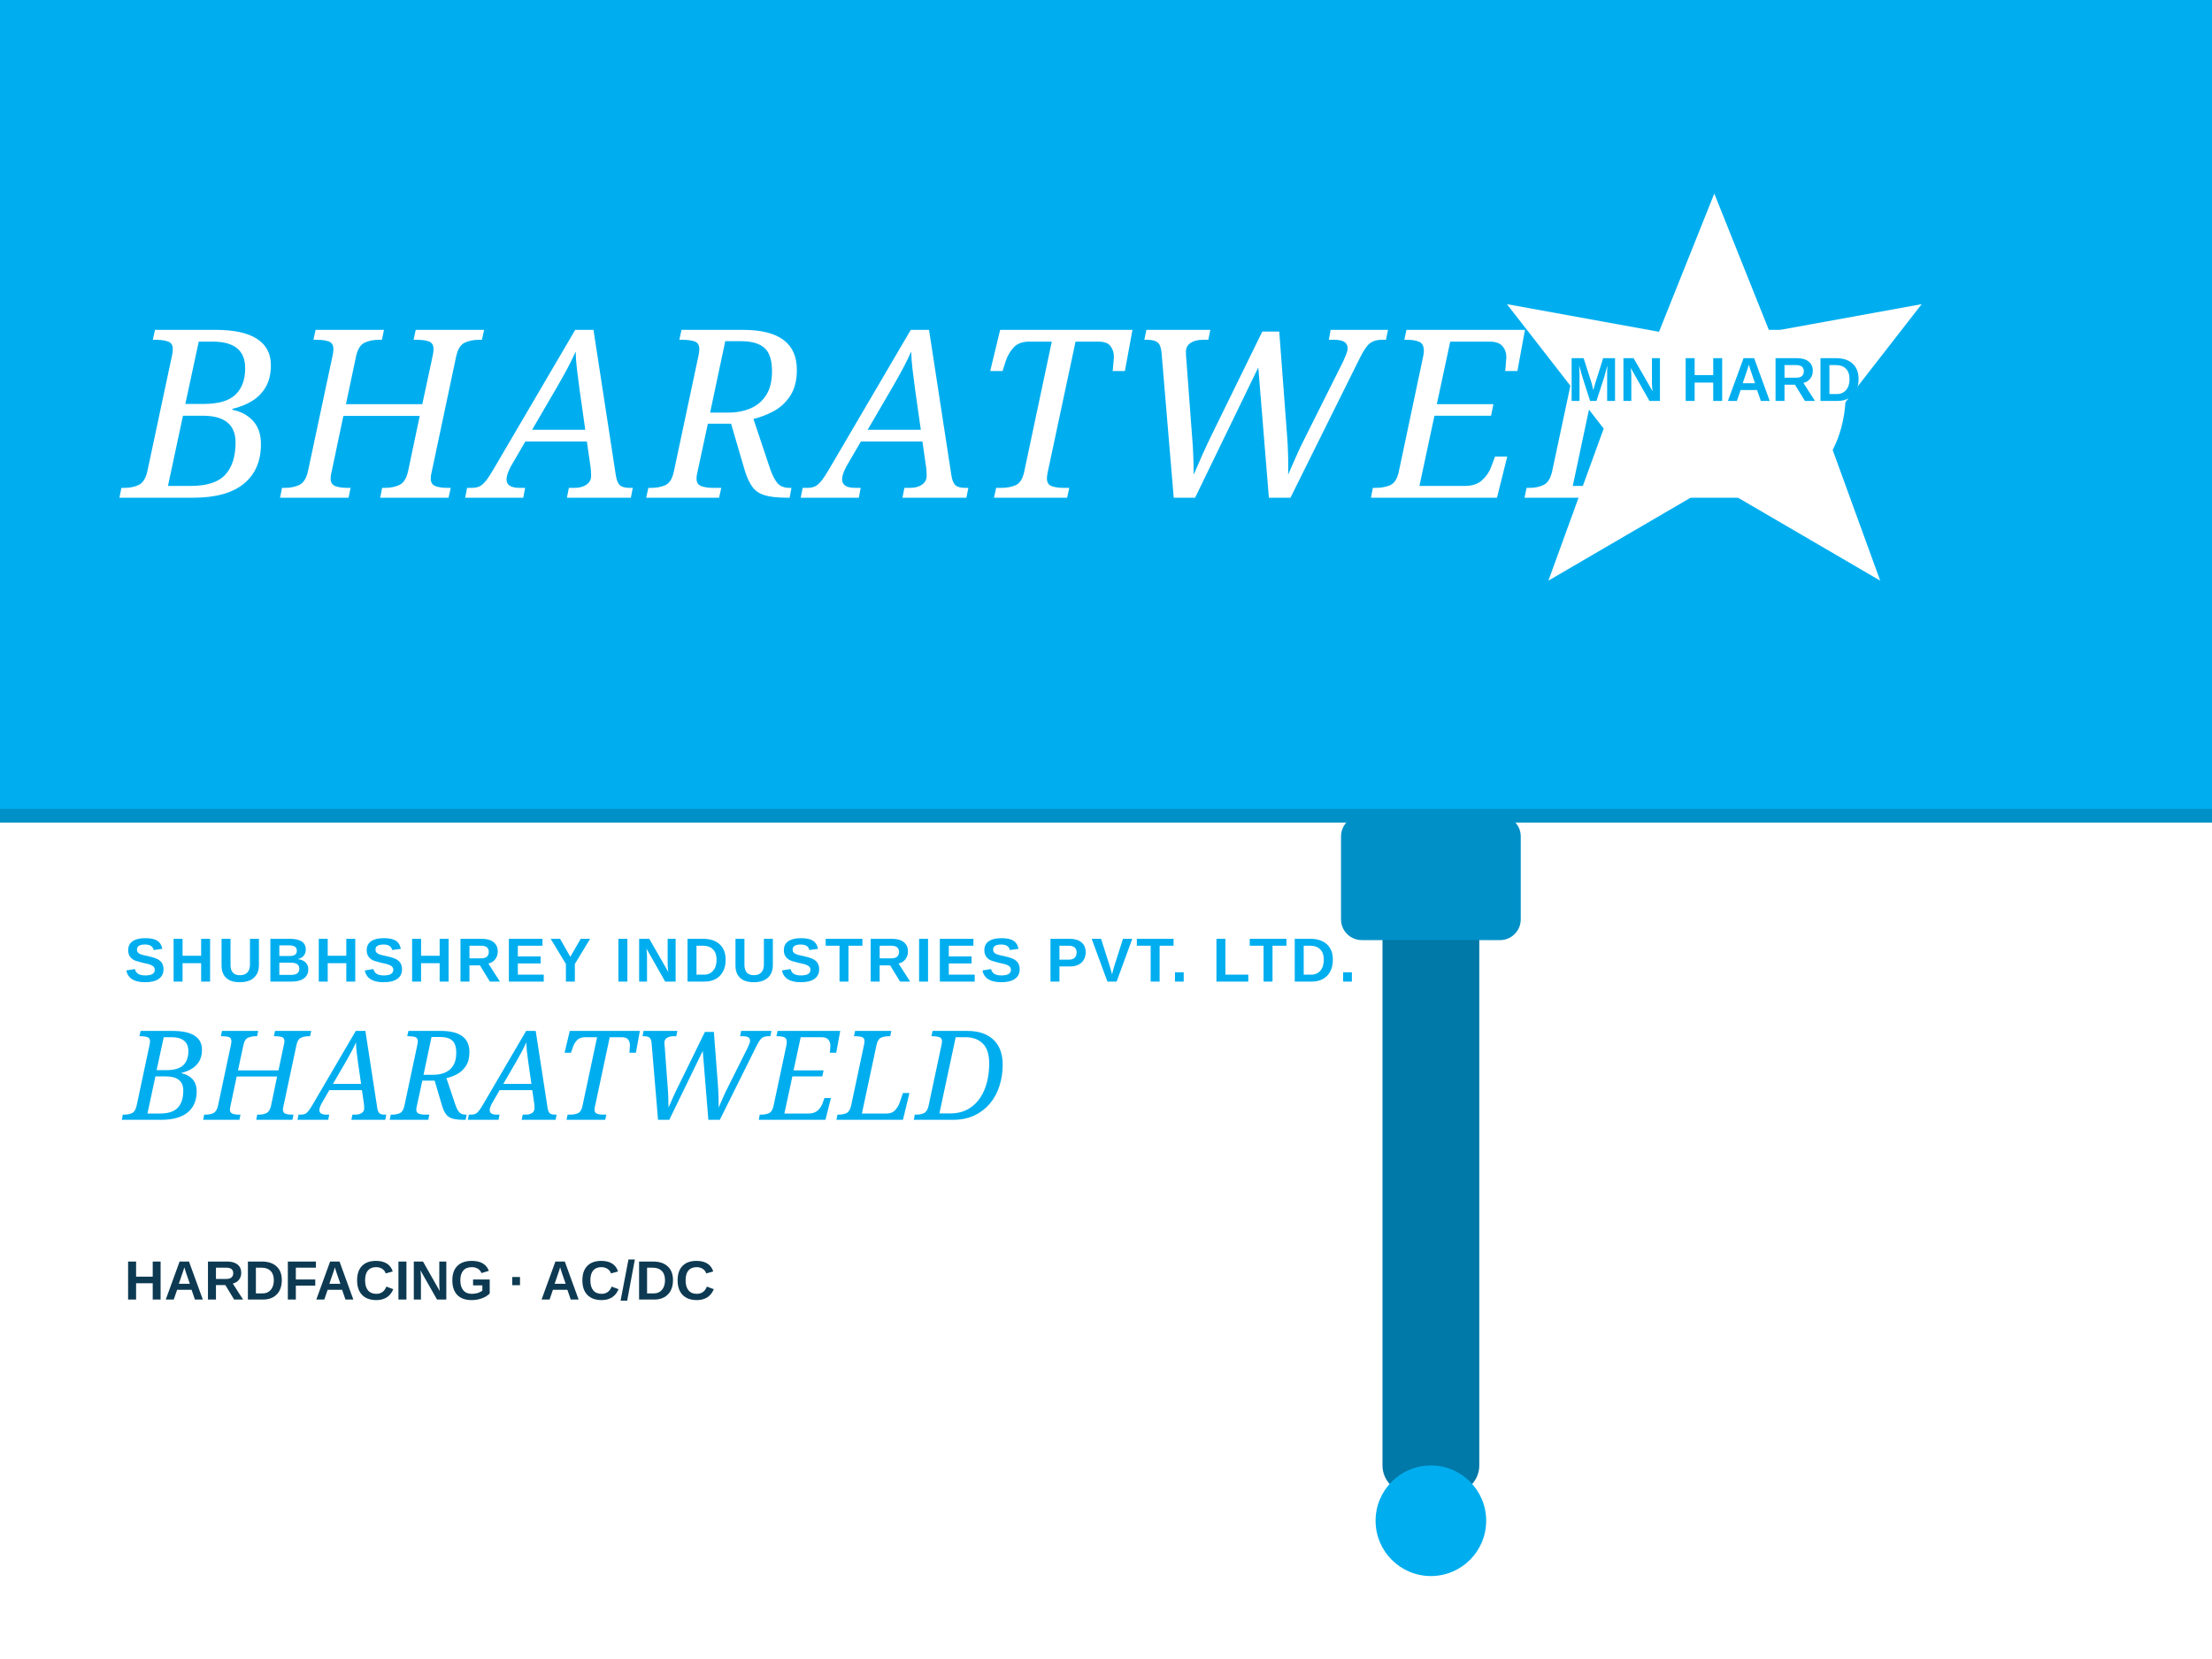
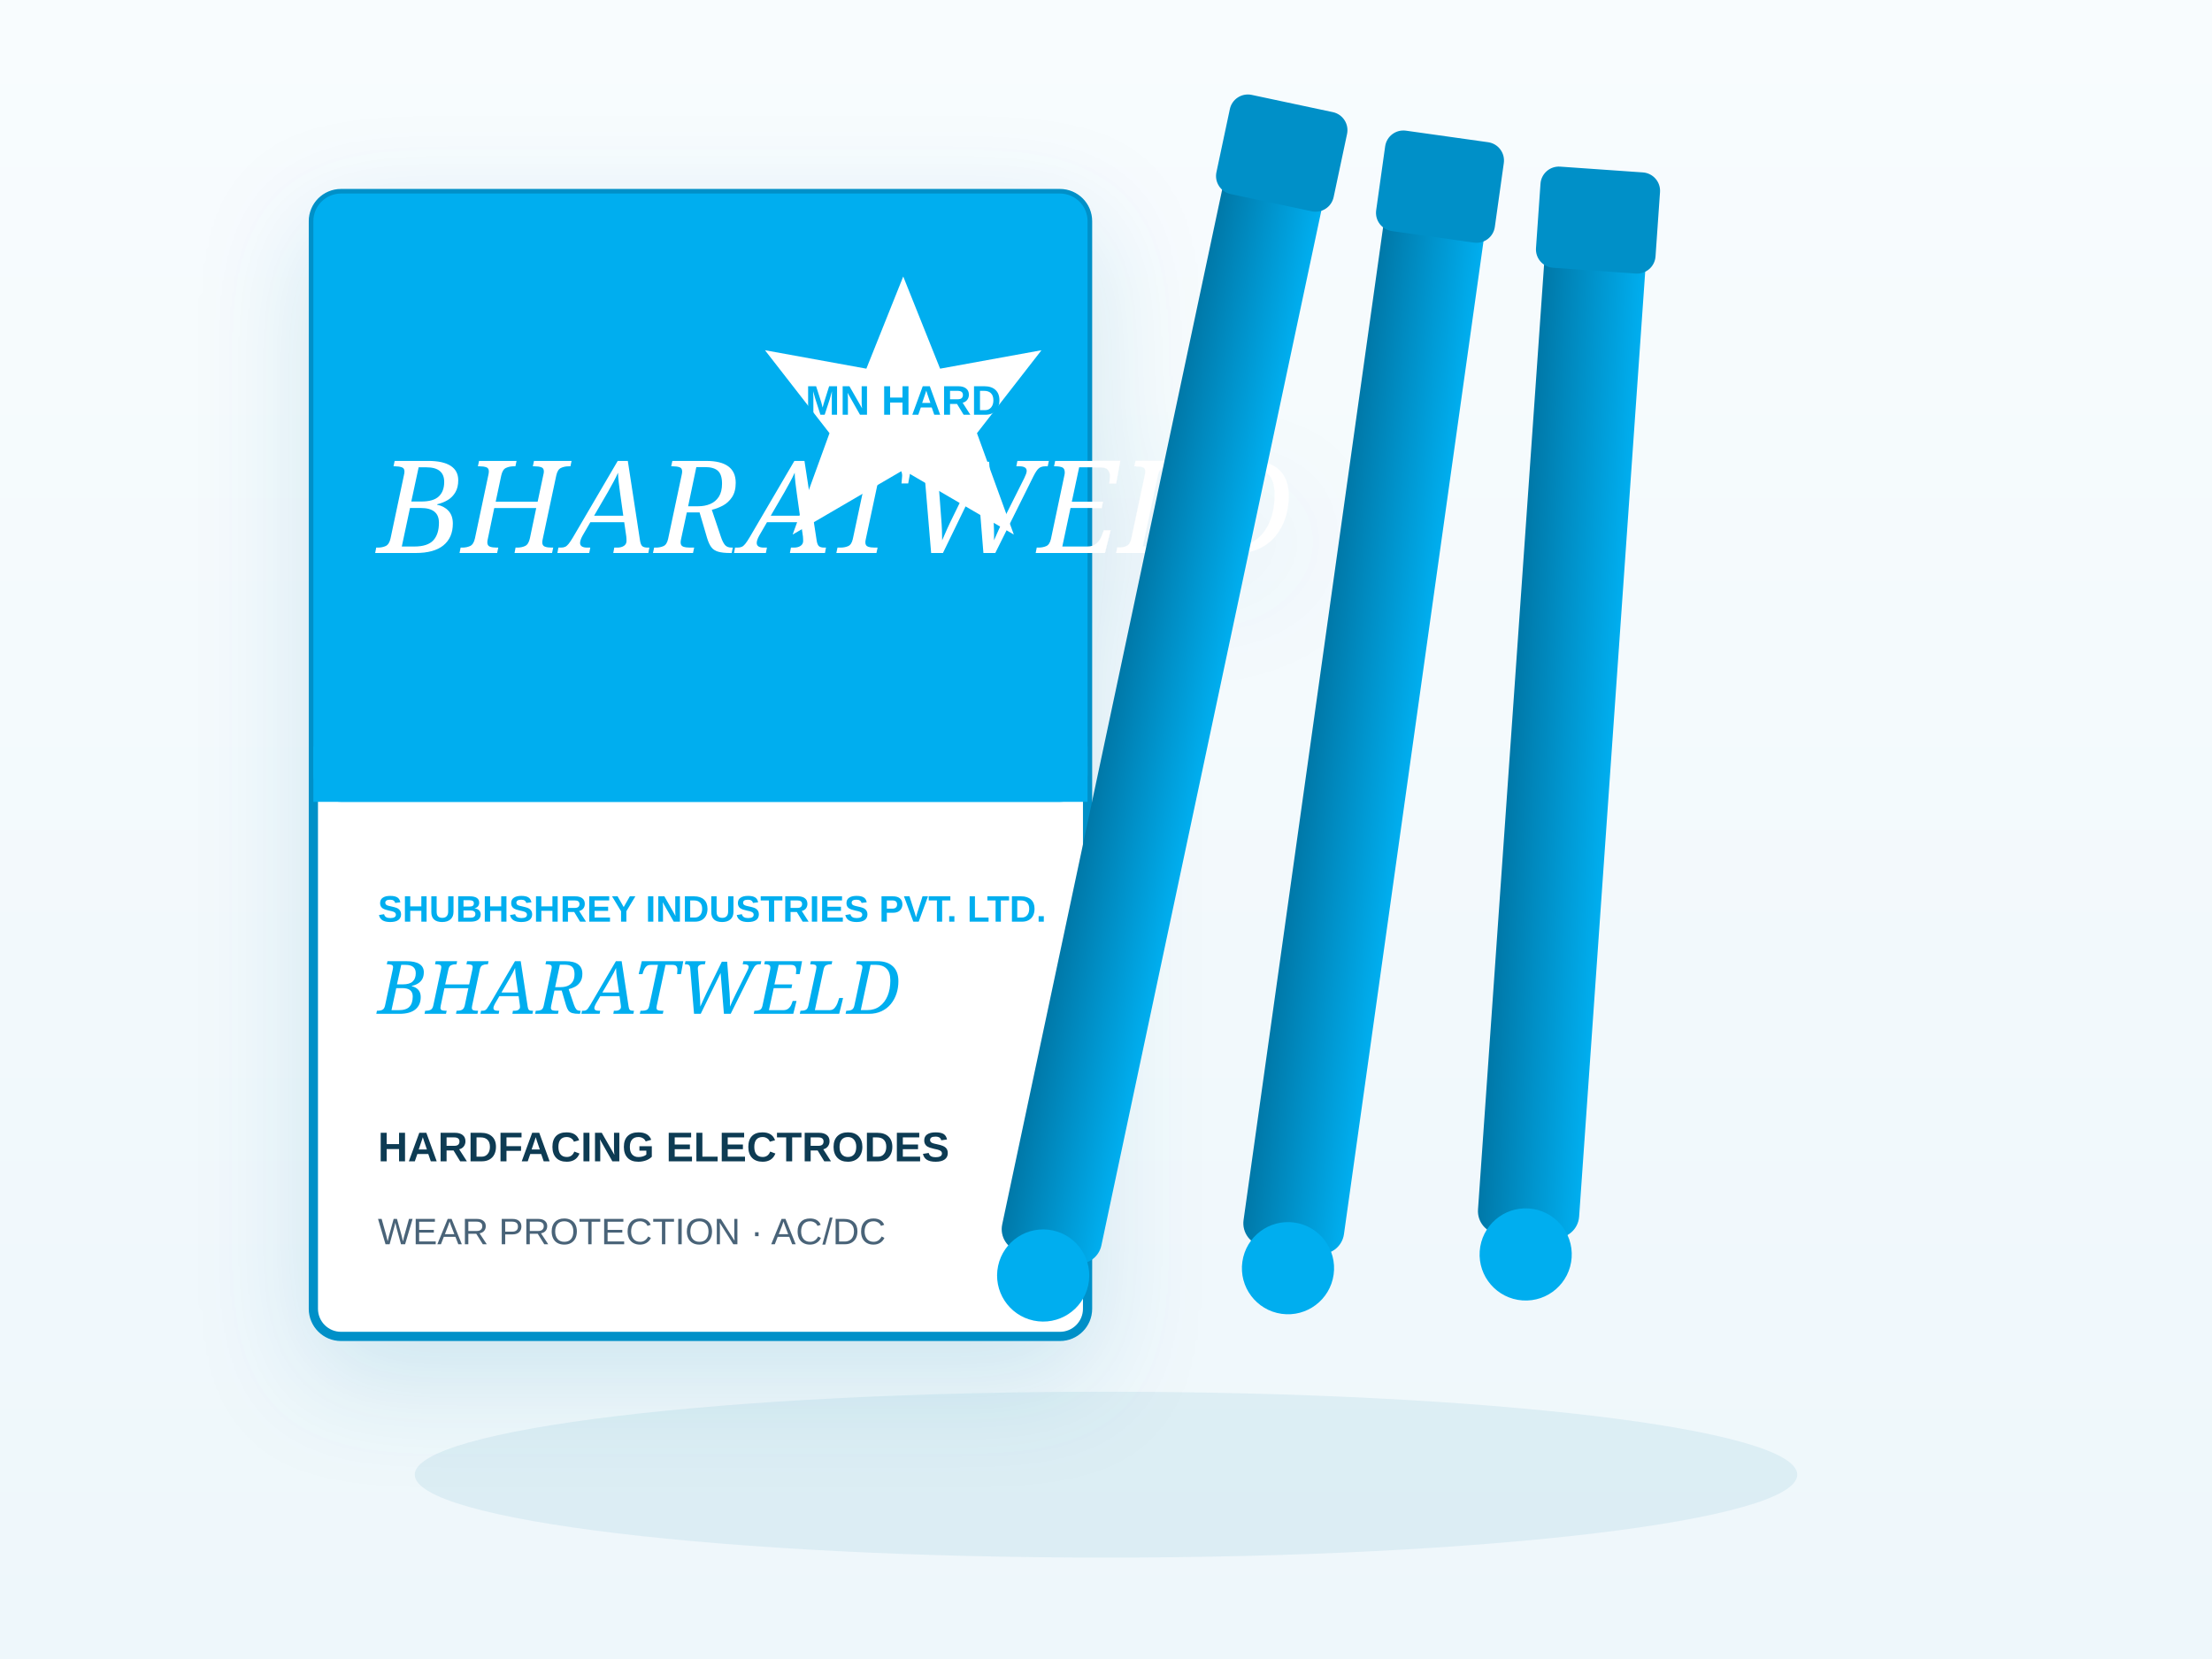
- <svg xmlns="http://www.w3.org/2000/svg" viewBox="0 0 320 240" role="img" aria-label="Bharatweld Manganese packaging">
-   <rect width="320" height="240" fill="#ffffff" />
-   <rect width="320" height="118" fill="#00AEEF" />
-   <line x1="0" y1="118" x2="320" y2="118" stroke="#0090C8" stroke-width="2" />
-   <text x="18" y="72" font-family="Georgia, serif" font-size="34" font-style="italic" fill="#ffffff" letter-spacing="1">BHARATWELD</text>
-   <polygon points="248,28 256,48 278,44 264,62 272,84 248,70 224,84 232,62 218,44 240,48" fill="#ffffff" />
-   <text x="248" y="58" text-anchor="middle" font-family="Arial, sans-serif" font-size="9" font-weight="700" fill="#00AEEF">MN HARD</text>
-   <text x="18" y="142" font-family="Arial, sans-serif" font-size="9" font-weight="700" fill="#00AEEF" letter-spacing="0.5">SHUBHSHREY INDUSTRIES PVT. LTD.</text>
-   <text x="18" y="162" font-family="Georgia, serif" font-size="18" font-style="italic" fill="#00AEEF">BHARATWELD</text>
-   <rect x="200" y="128" width="14" height="88" rx="4" fill="#0078A8" />
-   <rect x="194" y="118" width="26" height="18" rx="3" fill="#0090C8" />
-   <circle cx="207" cy="220" r="8" fill="#00AEEF" />
-   <text x="18" y="188" font-family="Arial, sans-serif" font-size="8" font-weight="600" fill="#0D3A52">HARDFACING · AC/DC</text>
+ <svg xmlns="http://www.w3.org/2000/svg" viewBox="0 0 480 360" role="img" aria-label="Bharatweld Manganese hardfacing rods with packaging">
+   <defs>
+     <linearGradient id="bg" x1="0" y1="0" x2="0" y2="1">
+       <stop offset="0%" stop-color="#f8fcfe" />
+       <stop offset="100%" stop-color="#eef7fb" />
+     </linearGradient>
+     <linearGradient id="rod" x1="0" y1="0" x2="1" y2="0">
+       <stop offset="0%" stop-color="#0078A8" />
+       <stop offset="100%" stop-color="#00AEEF" />
+     </linearGradient>
+     <filter id="shadow" x="-20%" y="-20%" width="140%" height="140%">
+       <feDropShadow dx="0" dy="8" stdDeviation="12" flood-color="#0078A8" flood-opacity="0.15" />
+     </filter>
+   </defs>
+   <rect width="480" height="360" fill="url(#bg)" />
+   <ellipse cx="240" cy="320" rx="150" ry="18" fill="#0078A8" opacity="0.08" />
+   <g filter="url(#shadow)" transform="translate(68,42)">
+     <rect x="0" y="0" width="168" height="248" rx="6" fill="#ffffff" stroke="#0090C8" stroke-width="2" />
+     <rect x="0" y="0" width="168" height="132" rx="6" fill="#00AEEF" />
+     <rect x="0" y="120" width="168" height="12" fill="#00AEEF" />
+     <text x="14" y="78" font-family="Georgia, serif" font-size="28" font-style="italic" fill="#ffffff">BHARATWELD</text>
+     <polygon points="128,18 136,38 158,34 144,52 152,74 128,60 104,74 112,52 98,34 120,38" fill="#ffffff" />
+     <text x="128" y="48" text-anchor="middle" font-family="Arial, sans-serif" font-size="9" font-weight="700" fill="#00AEEF">MN HARD</text>
+     <text x="14" y="158" font-family="Arial, sans-serif" font-size="8" font-weight="700" fill="#00AEEF">SHUBHSHREY INDUSTRIES PVT. LTD.</text>
+     <text x="14" y="178" font-family="Georgia, serif" font-size="16" font-style="italic" fill="#00AEEF">BHARATWELD</text>
+     <text x="14" y="210" font-family="Arial, sans-serif" font-size="9" font-weight="600" fill="#0D3A52">HARDFACING ELECTRODES</text>
+     <text x="14" y="228" font-family="Arial, sans-serif" font-size="8" fill="#4A6478">WEAR PROTECTION · AC/DC</text>
+   </g>
+   <g transform="translate(268,28) rotate(12)">
+     <rect x="0" y="0" width="22" height="248" rx="5" fill="url(#rod)" />
+     <rect x="-2" y="-8" width="26" height="22" rx="4" fill="#0090C8" />
+     <circle cx="11" cy="252" r="10" fill="#00AEEF" />
+   </g>
+   <g transform="translate(302,36) rotate(8)">
+     <rect x="0" y="0" width="22" height="236" rx="5" fill="url(#rod)" />
+     <rect x="-2" y="-8" width="26" height="22" rx="4" fill="#0090C8" />
+     <circle cx="11" cy="240" r="10" fill="#00AEEF" />
+   </g>
+   <g transform="translate(336,44) rotate(4)">
+     <rect x="0" y="0" width="22" height="224" rx="5" fill="url(#rod)" />
+     <rect x="-2" y="-8" width="26" height="22" rx="4" fill="#0090C8" />
+     <circle cx="11" cy="228" r="10" fill="#00AEEF" />
+   </g>
</svg>
